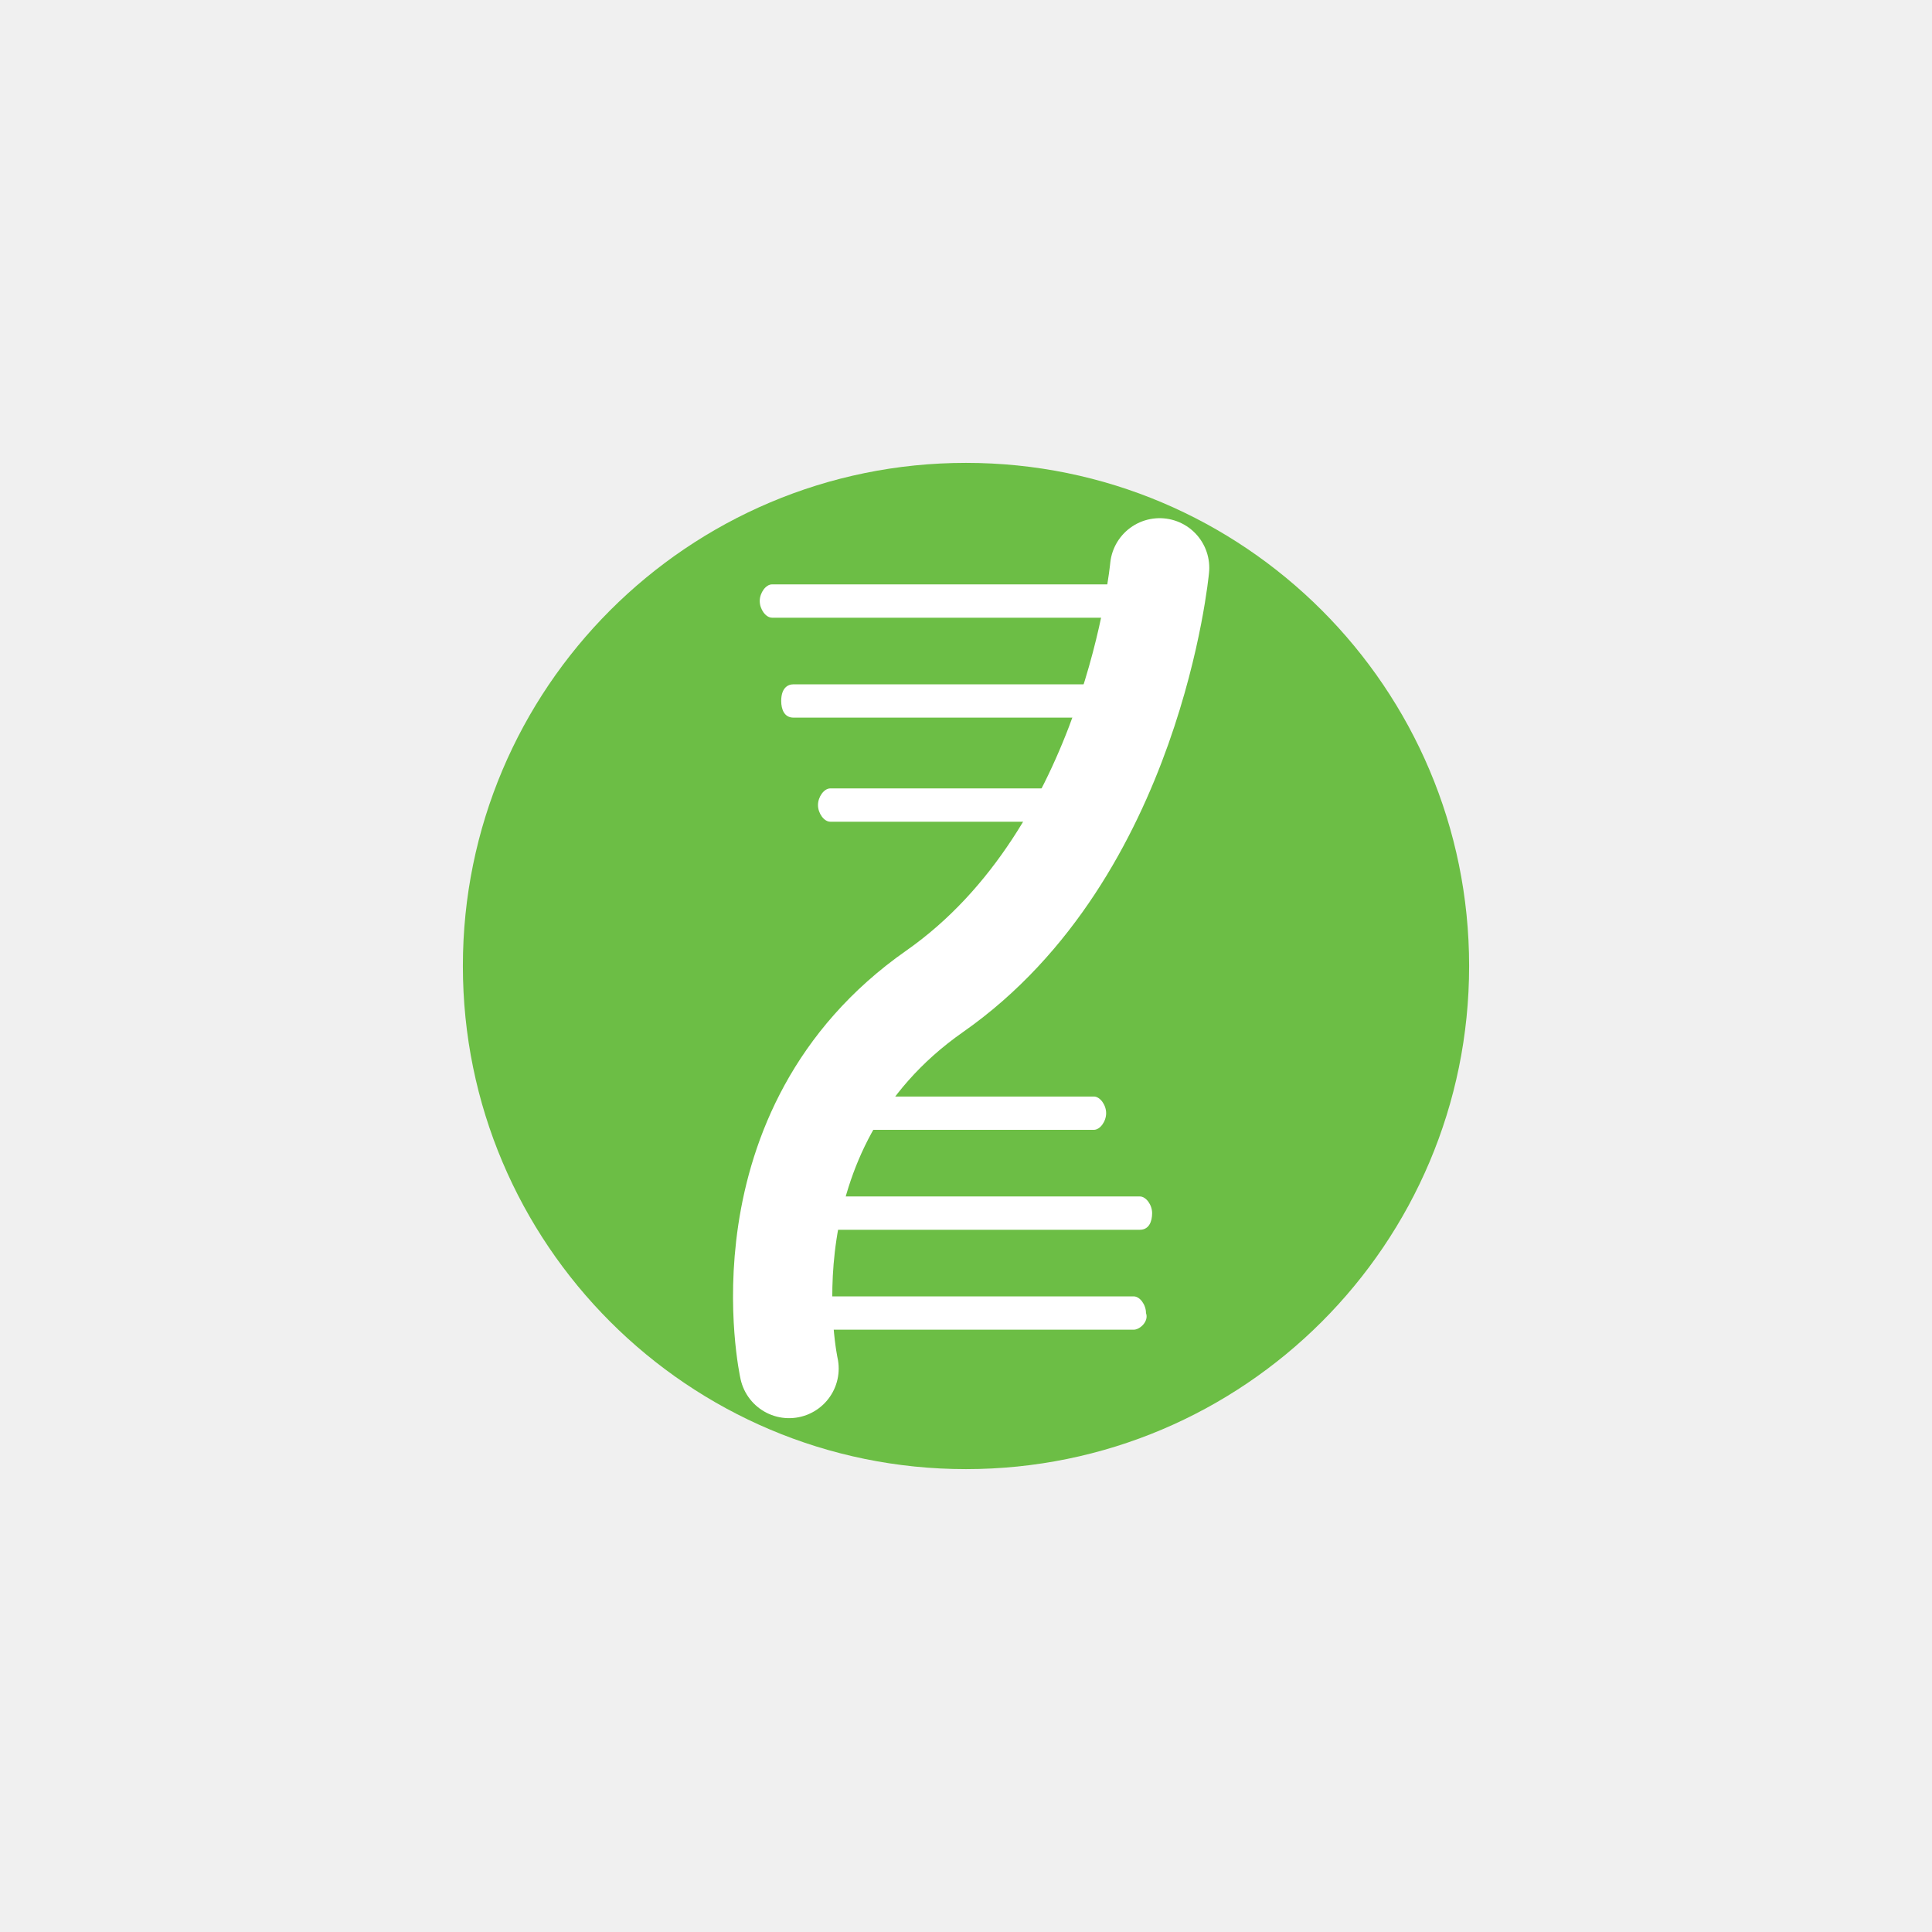
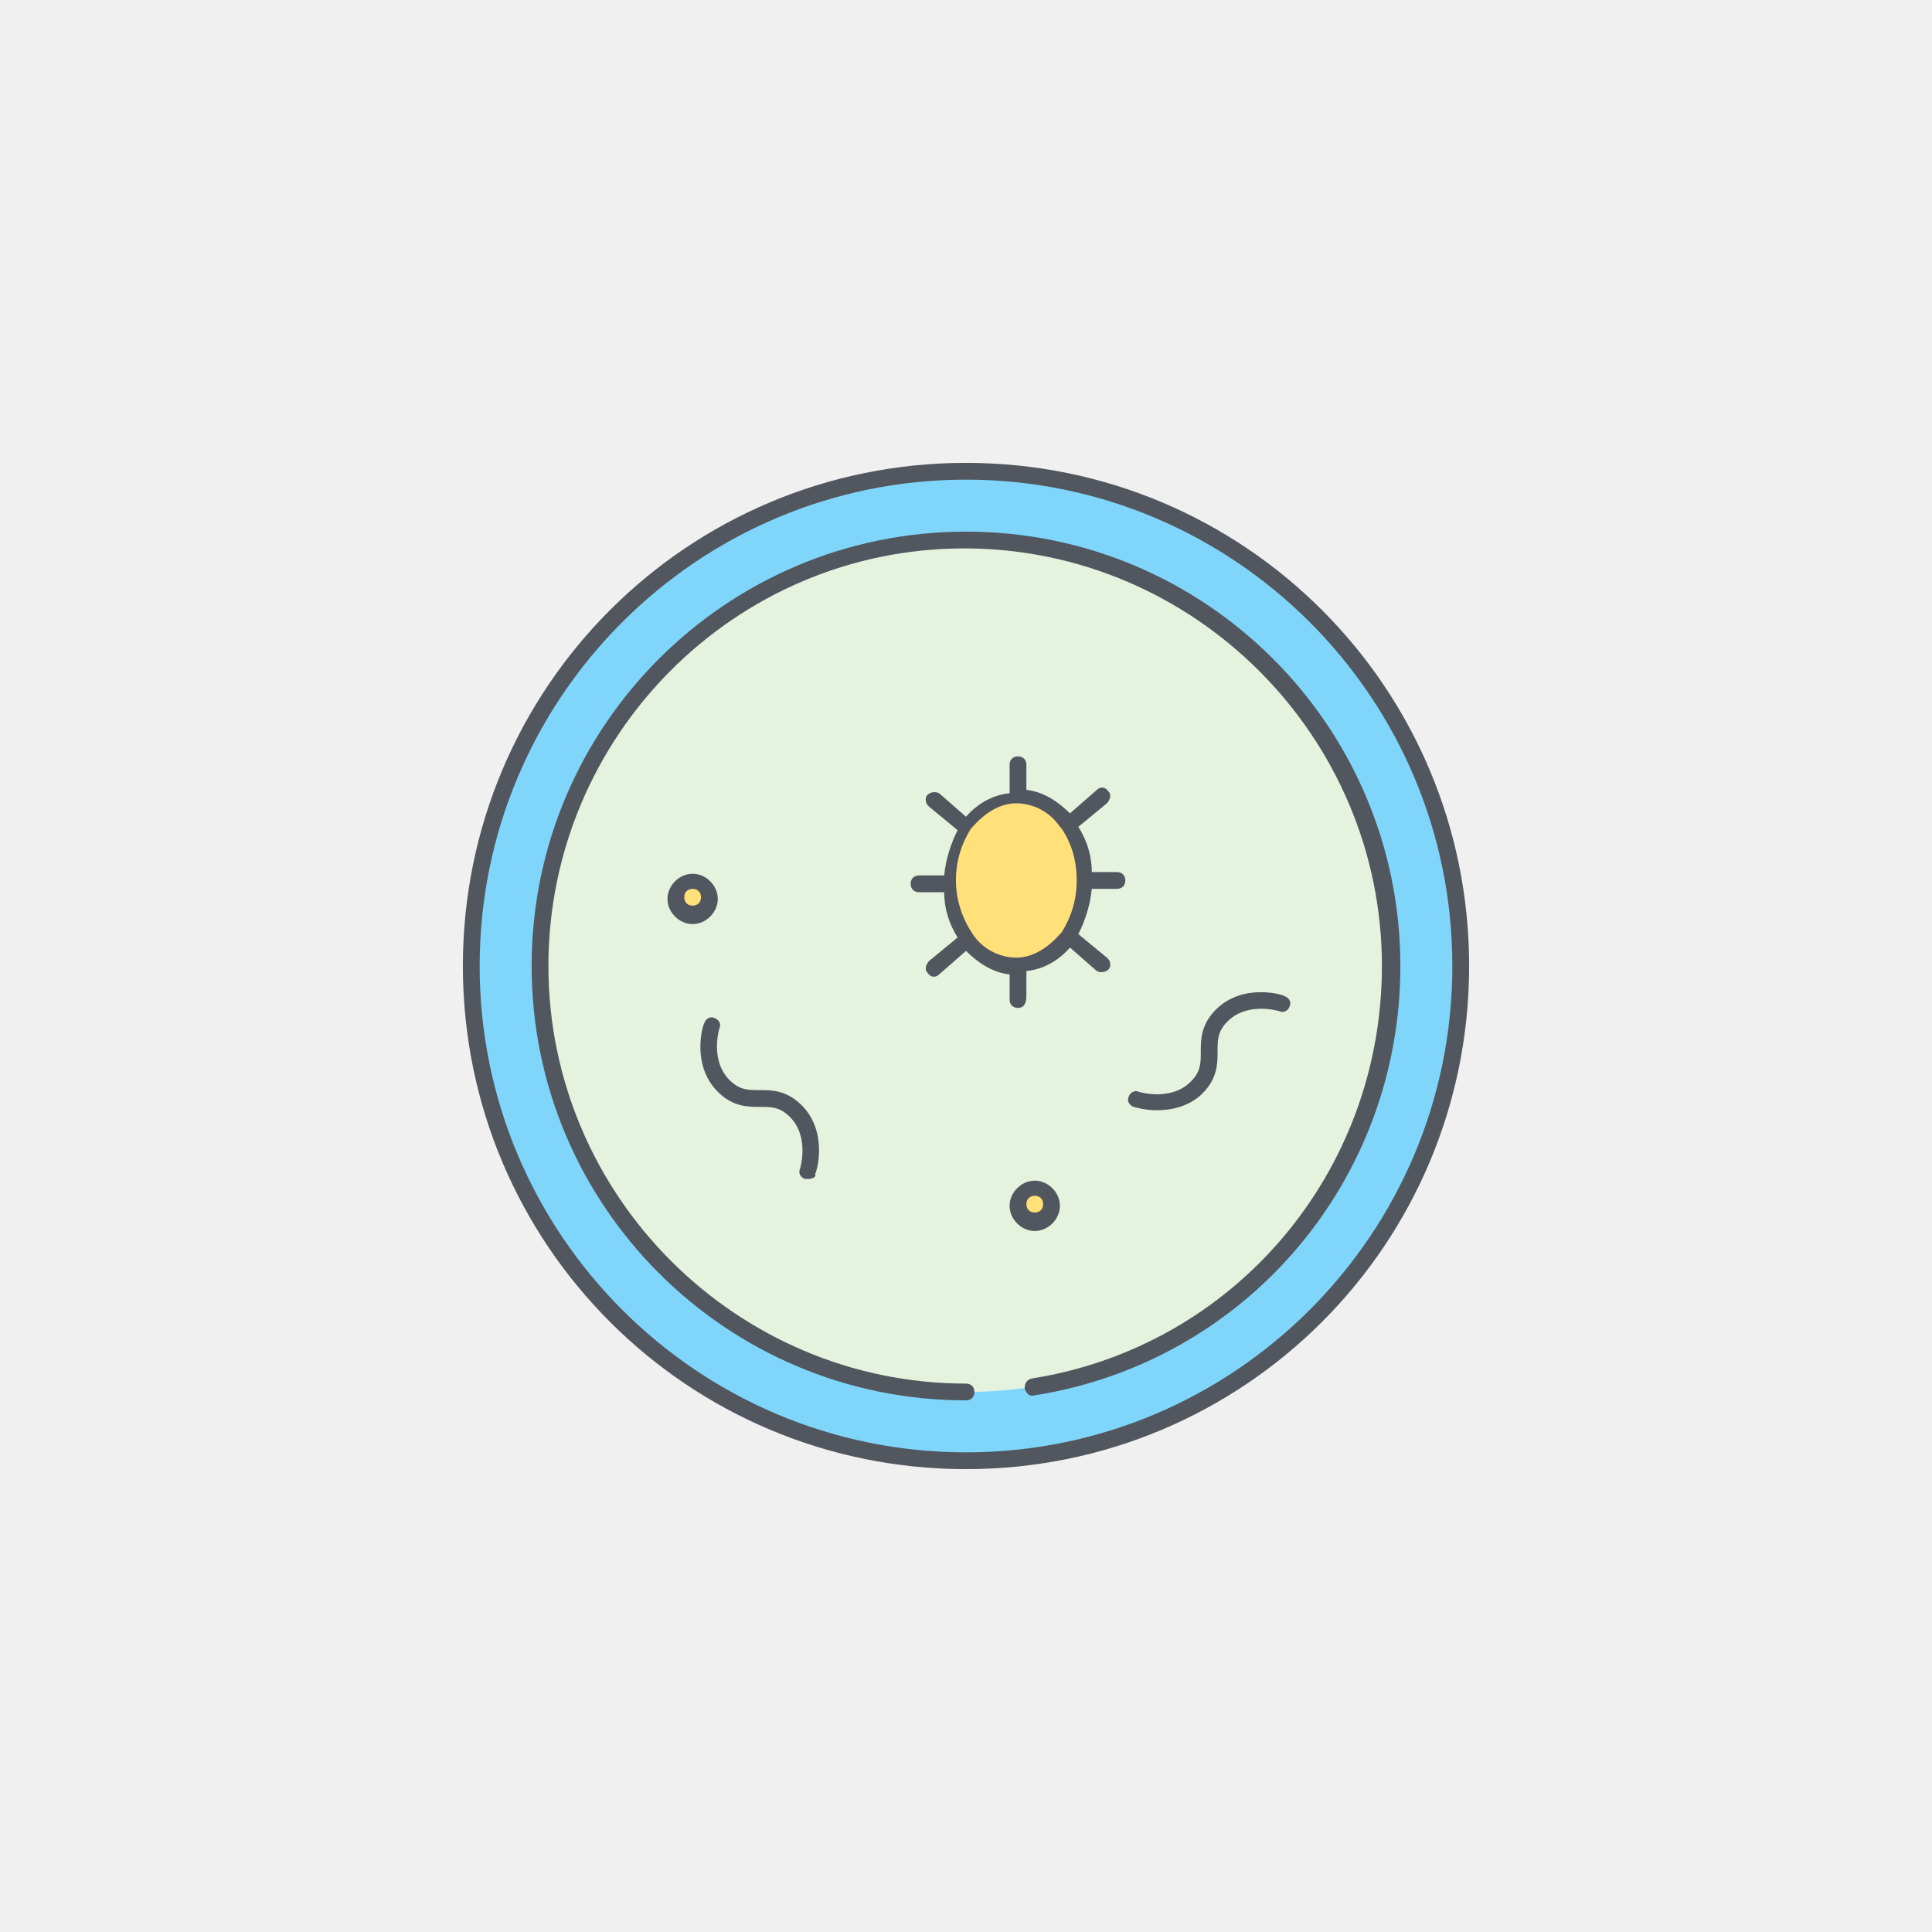
<svg xmlns="http://www.w3.org/2000/svg" version="1.1" id="svg2" x="0px" y="0px" viewBox="0 0 115.2 115.2" style="enable-background:new 0 0 115.2 115.2;" xml:space="preserve">
  <style type="text/css">
- 	.st0{fill:#6CBE45;}
- 	.st1{fill:#FFFFFF;}
- 	.st2{fill:none;stroke:#FFFFFF;stroke-width:1.5;stroke-linecap:round;}
+ 	.st0{fill:#E4F2DE;}
+ 	.st1{fill:#80D6FA;}
+ 	.st2{fill:#FFE079;}
+ 	.st3{fill:#51565F;}
</style>
-   <circle id="path4147" class="st0" cx="57.6" cy="57.6" r="30" />
-   <g id="g4151" transform="matrix(3.945865,0,0,3.945865,-42.91626,-58.08164)">
-     <g id="g4" transform="matrix(0.4632357,0,0,0.6291954,17.53933,17.57316)">
-       <g id="g6">
- 		</g>
-       <path id="path12" class="st1" d="M22.6,10.3H10.8c-0.2,0-0.4-0.2-0.4-0.4c0-0.2,0.2-0.4,0.4-0.4    h11.8c0.2,0,0.4,0.2,0.4,0.4C23.1,10.1,22.8,10.3,22.6,10.3z" />
-       <path id="path14" class="st1" d="M22,12.7H11.5c-0.3,0-0.4-0.2-0.4-0.4c0-0.3,0.2-0.4,0.4-0.4    H22c0.2,0,0.4,0.2,0.4,0.4C22.4,12.5,22.2,12.7,22,12.7z" />
-       <path id="path16" class="st1" d="M20.7,15.2h-8c-0.2,0-0.4-0.2-0.4-0.4c0-0.2,0.2-0.4,0.4-0.4h8    c0.2,0,0.4,0.2,0.4,0.4S21,15.2,20.7,15.2z" />
-       <path id="path18" class="st1" d="M22.6,27.4H10.8c-0.2,0-0.4-0.2-0.4-0.4c0-0.2,0.2-0.4,0.4-0.4    h11.8c0.2,0,0.4,0.2,0.4,0.4C23.1,27.2,22.8,27.4,22.6,27.4z" />
-       <path id="path20" class="st1" d="M22.8,25H11c-0.2,0-0.4-0.2-0.4-0.4s0.2-0.4,0.4-0.4h11.8    c0.2,0,0.4,0.2,0.4,0.4S23.1,25,22.8,25z" />
-       <path id="path22" class="st1" d="M21.3,22.6h-9.3c-0.2,0-0.4-0.2-0.4-0.4s0.2-0.4,0.4-0.4h9.3    c0.2,0,0.4,0.2,0.4,0.4S21.5,22.6,21.3,22.6z" />
+   <g transform="translate(1 1)">
+     <path class="st0" d="M56.6,31.2c14,0,25.4,11.4,25.4,25.4S70.6,82,56.6,82S31.2,70.6,31.2,56.6S42.6,31.2,56.6,31.2" />
+     <path class="st1" d="M82,56.6c0-14-11.4-25.4-25.4-25.4c-14,0-25.4,11.4-25.4,25.4S42.6,82,56.6,82S82,70.6,82,56.6 M56.6,27.1   c16.3,0,29.5,13.2,29.5,29.5S72.9,86.1,56.6,86.1S27.1,72.9,27.1,56.6S40.3,27.1,56.6,27.1" />
+     <g>
+       <path class="st2" d="M62.7,48.2c0.6,0.9,1,2,1,3.4c0,1.3-0.4,2.4-1,3.4c-0.7,1-1.8,1.7-3.1,1.7c-1.2,0-2.3-0.7-3.1-1.7    c-0.6-0.9-1-2-1-3.4c0-1.3,0.4-2.4,1-3.4c0.7-1,1.8-1.7,3.1-1.7C60.9,46.4,62,47.1,62.7,48.2" />
+       <path class="st2" d="M40.3,51.5c0.5,0,1,0.5,1,1c0,0.5-0.5,1-1,1c-0.5,0-1-0.5-1-1C39.3,52,39.8,51.5,40.3,51.5z M60.7,69.8    c0.6,0,1,0.5,1,1s-0.4,1-1,1c-0.6,0-1-0.5-1-1S60.1,69.8,60.7,69.8z" />
    </g>
-     <path id="path4716" class="st2" d="M28.4,23.3c0,0-0.4,4.3-3.4,6.4s-2.2,5.7-2.2,5.7" />
  </g>
+   <path class="st3" d="M57.6,87.6c-16.6,0-30-13.4-30-30s13.4-30,30-30s30,13.4,30,30S74.2,87.6,57.6,87.6z M57.6,28.6  c-16,0-29,13-29,29s13,29,29,29s29-13,29-29S73.6,28.6,57.6,28.6z M57.6,83.5c-14.3,0-25.9-11.6-25.9-25.9s11.6-25.9,25.9-25.9  s25.9,11.6,25.9,25.9c0,12.8-9.2,23.6-21.8,25.6c-0.3,0.1-0.5-0.1-0.6-0.4c0-0.3,0.1-0.5,0.4-0.6c12.1-1.9,20.9-12.3,20.9-24.6  c0-13.7-11.2-24.9-24.9-24.9S32.7,43.9,32.7,57.6s11.2,24.9,24.9,24.9c0.3,0,0.5,0.2,0.5,0.5C58.1,83.3,57.9,83.5,57.6,83.5z   M61.7,73.4c-0.8,0-1.5-0.7-1.5-1.5s0.7-1.5,1.5-1.5s1.5,0.7,1.5,1.5S62.5,73.4,61.7,73.4z M61.7,71.3c-0.3,0-0.5,0.2-0.5,0.5  s0.2,0.5,0.5,0.5s0.5-0.2,0.5-0.5C62.2,71.5,62,71.3,61.7,71.3z M48.2,70.3c-0.1,0-0.1,0-0.2,0c-0.3-0.1-0.4-0.4-0.3-0.6  c0,0,0.6-1.9-0.6-3.1C46.5,66,46,66,45.3,66s-1.6,0-2.5-0.9c-1.6-1.6-0.9-4-0.8-4.1c0.1-0.3,0.4-0.4,0.6-0.3  c0.3,0.1,0.4,0.4,0.3,0.6c0,0-0.6,1.9,0.6,3.1c0.6,0.6,1.1,0.6,1.8,0.6s1.6,0,2.5,0.9c1.6,1.6,0.9,4,0.8,4.1  C48.7,70.2,48.4,70.3,48.2,70.3z M69,66.2c-0.8,0-1.4-0.2-1.4-0.2c-0.3-0.1-0.4-0.4-0.3-0.6c0.1-0.3,0.4-0.4,0.6-0.3  c0,0,1.9,0.6,3.1-0.6c0.6-0.6,0.6-1.1,0.6-1.8c0-0.7,0-1.6,0.9-2.5c1.6-1.6,4-0.9,4.1-0.8c0.3,0.1,0.4,0.4,0.3,0.6  c-0.1,0.3-0.4,0.4-0.6,0.3c0,0-1.9-0.6-3.1,0.6c-0.6,0.6-0.6,1.1-0.6,1.8c0,0.7,0,1.6-0.9,2.5C70.9,66,69.8,66.2,69,66.2z   M60.7,60.1c-0.3,0-0.5-0.2-0.5-0.5v-1.5c-1-0.1-1.9-0.7-2.6-1.4l-1.6,1.4c-0.2,0.2-0.5,0.2-0.7-0.1c-0.1-0.1-0.1-0.2-0.1-0.3  s0.1-0.3,0.2-0.4l1.7-1.4c-0.5-0.8-0.8-1.7-0.8-2.7h-1.5c-0.3,0-0.5-0.2-0.5-0.5s0.2-0.5,0.5-0.5h1.5c0.1-1,0.4-1.9,0.8-2.7  l-1.7-1.4c-0.1-0.1-0.2-0.2-0.2-0.4c0-0.1,0-0.2,0.1-0.3c0.2-0.2,0.5-0.2,0.7-0.1l1.6,1.4c0.7-0.8,1.6-1.3,2.6-1.4v-1.7  c0-0.3,0.2-0.5,0.5-0.5c0.3,0,0.5,0.2,0.5,0.5v1.5c1,0.1,1.9,0.7,2.6,1.4l1.6-1.4c0.2-0.2,0.5-0.2,0.7,0.1c0.1,0.1,0.1,0.2,0.1,0.3  s-0.1,0.3-0.2,0.4l-1.7,1.4c0.5,0.8,0.8,1.7,0.8,2.7h1.5c0.3,0,0.5,0.2,0.5,0.5s-0.2,0.5-0.5,0.5h-1.5c-0.1,1-0.4,1.9-0.8,2.7  l1.7,1.4c0.1,0.1,0.2,0.2,0.2,0.4c0,0.1,0,0.2-0.1,0.3c-0.2,0.2-0.5,0.2-0.7,0.1l-1.6-1.4c-0.7,0.8-1.6,1.3-2.6,1.4v1.5  C61.2,59.9,61,60.1,60.7,60.1z M58,55.7c0.6,0.9,1.6,1.4,2.6,1.4c1,0,1.9-0.6,2.6-1.4c0,0,0,0,0.1-0.1c0.5-0.8,0.9-1.8,0.9-3.1  c0-1.2-0.3-2.2-0.9-3.1c0,0,0,0-0.1-0.1c-0.6-0.9-1.6-1.4-2.6-1.4c-1,0-1.9,0.6-2.6,1.4c0,0,0,0-0.1,0.1c-0.5,0.8-0.9,1.8-0.9,3.1  C57,53.7,57.4,54.8,58,55.7C58,55.6,58,55.6,58,55.7z M41.3,55.1c-0.8,0-1.5-0.7-1.5-1.5s0.7-1.5,1.5-1.5c0.8,0,1.5,0.7,1.5,1.5  S42.1,55.1,41.3,55.1z M41.3,53c-0.3,0-0.5,0.2-0.5,0.5S41,54,41.3,54s0.5-0.2,0.5-0.5S41.6,53,41.3,53z" />
</svg>
